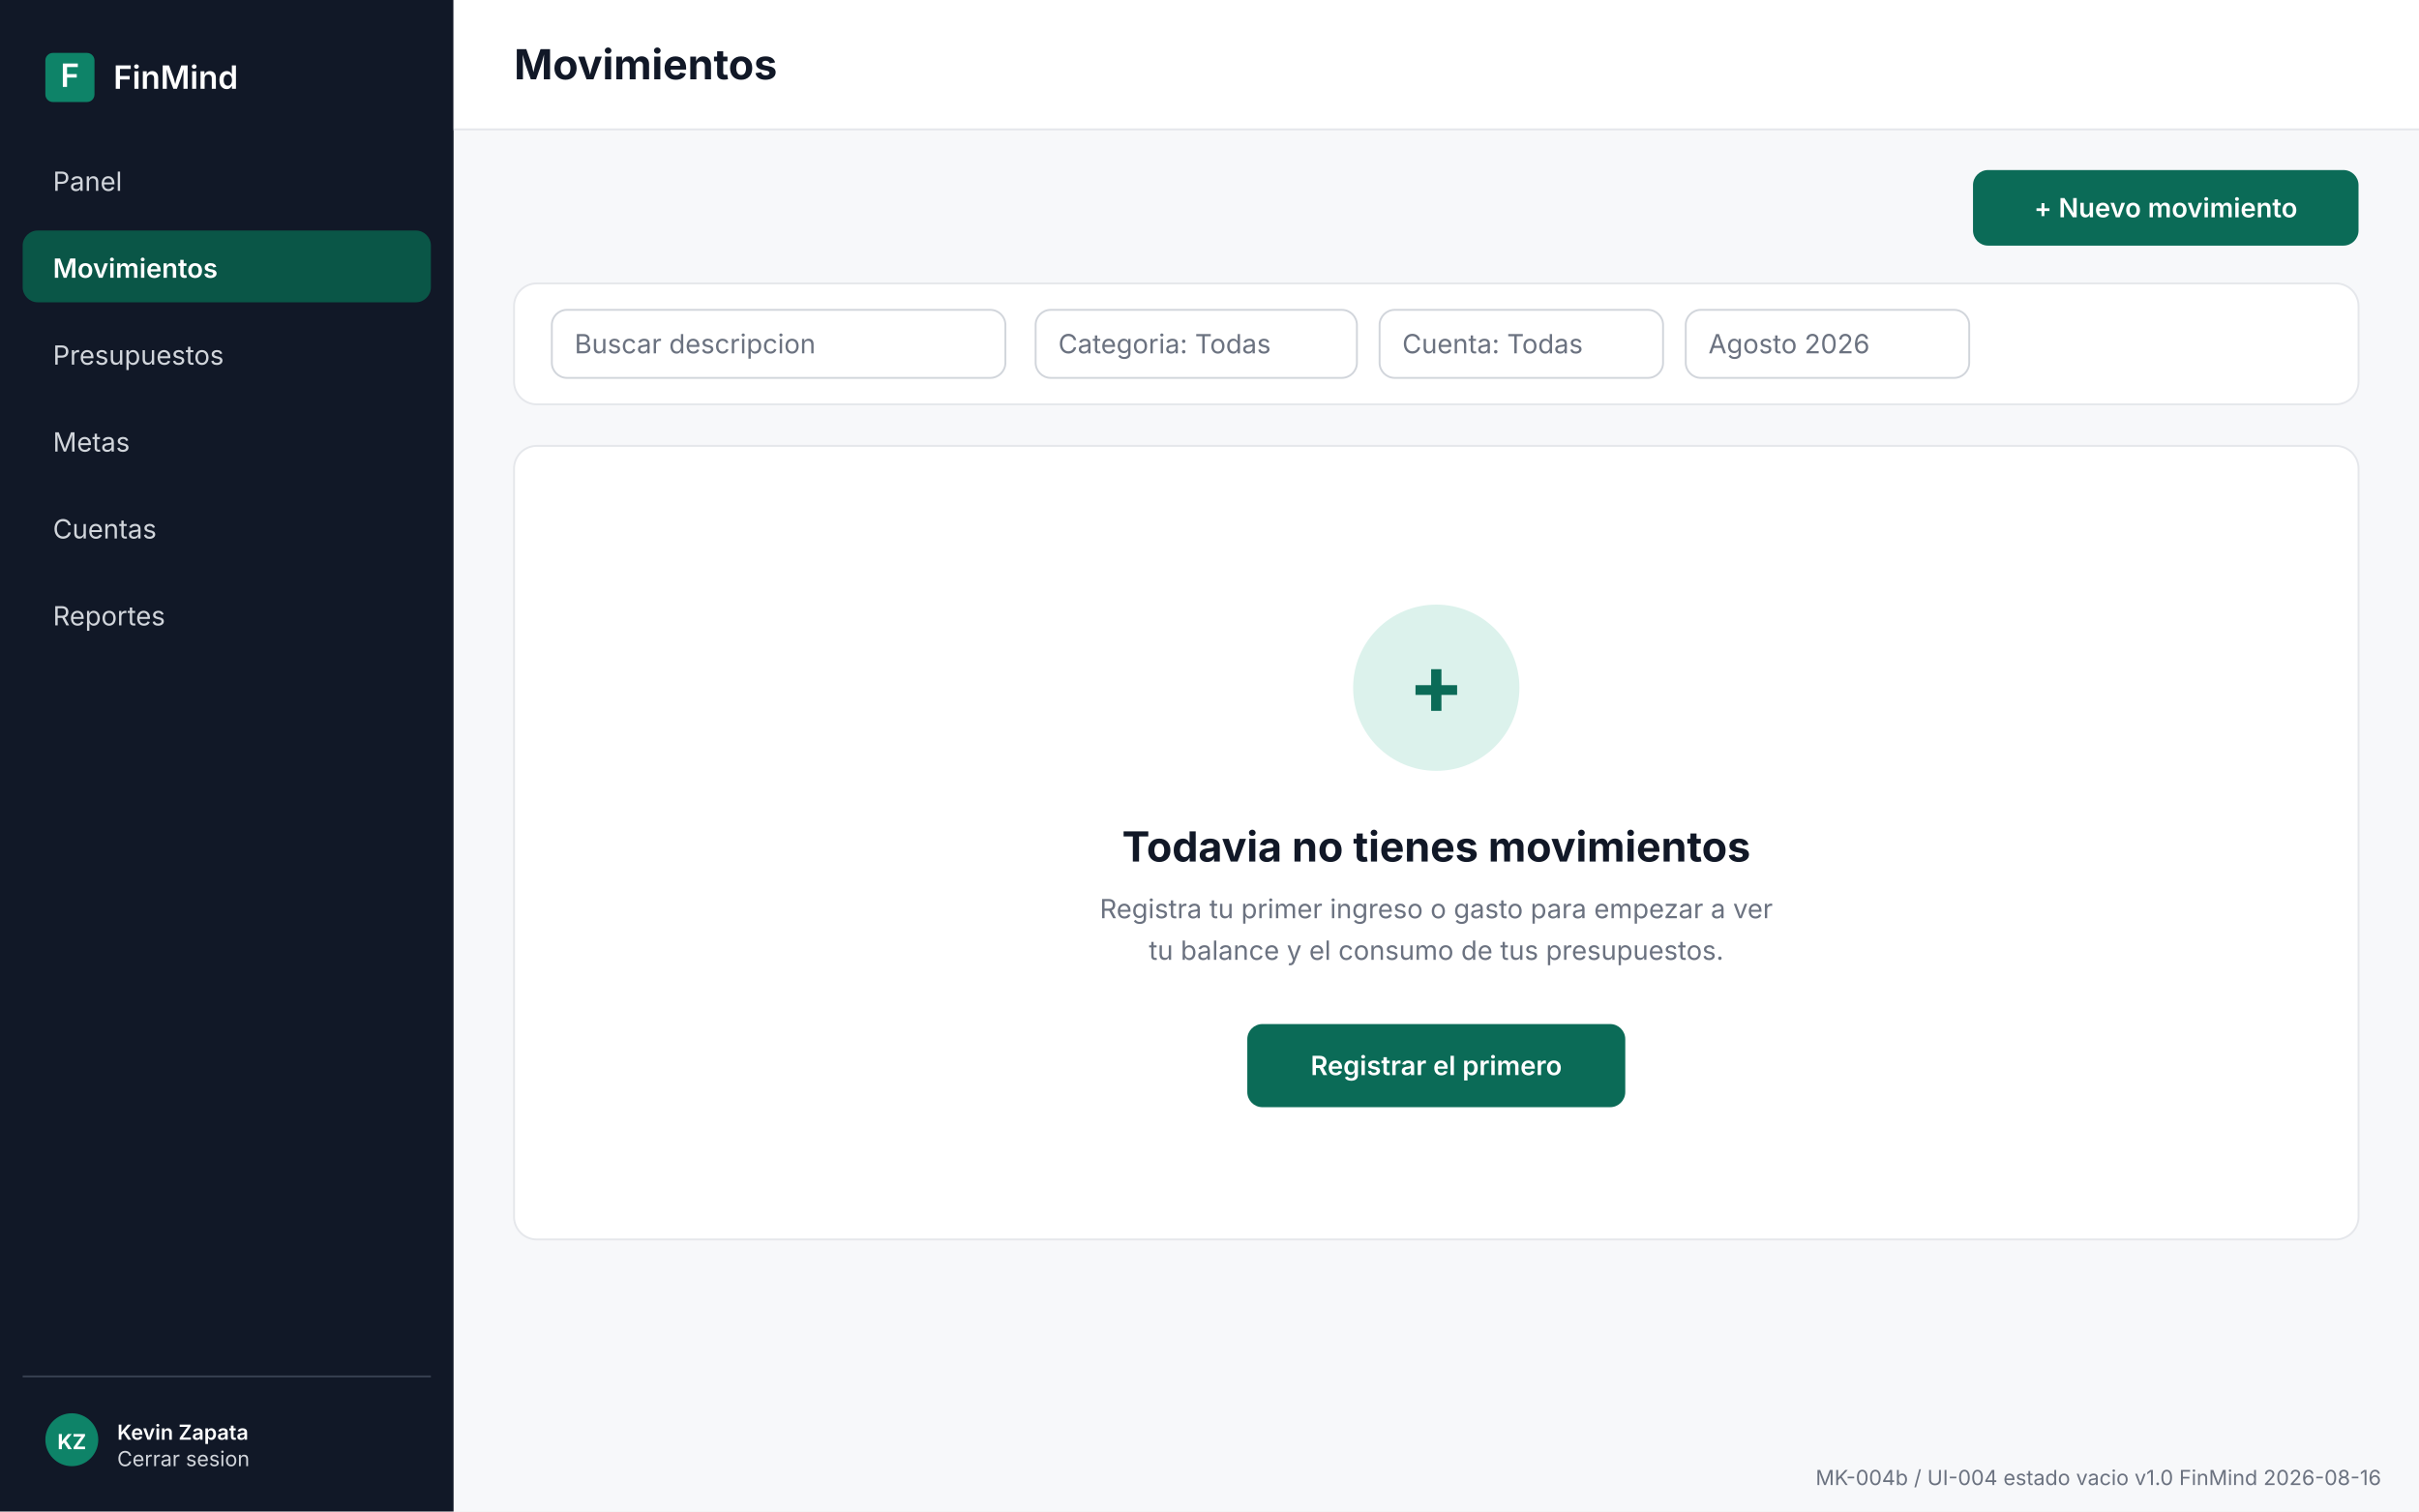
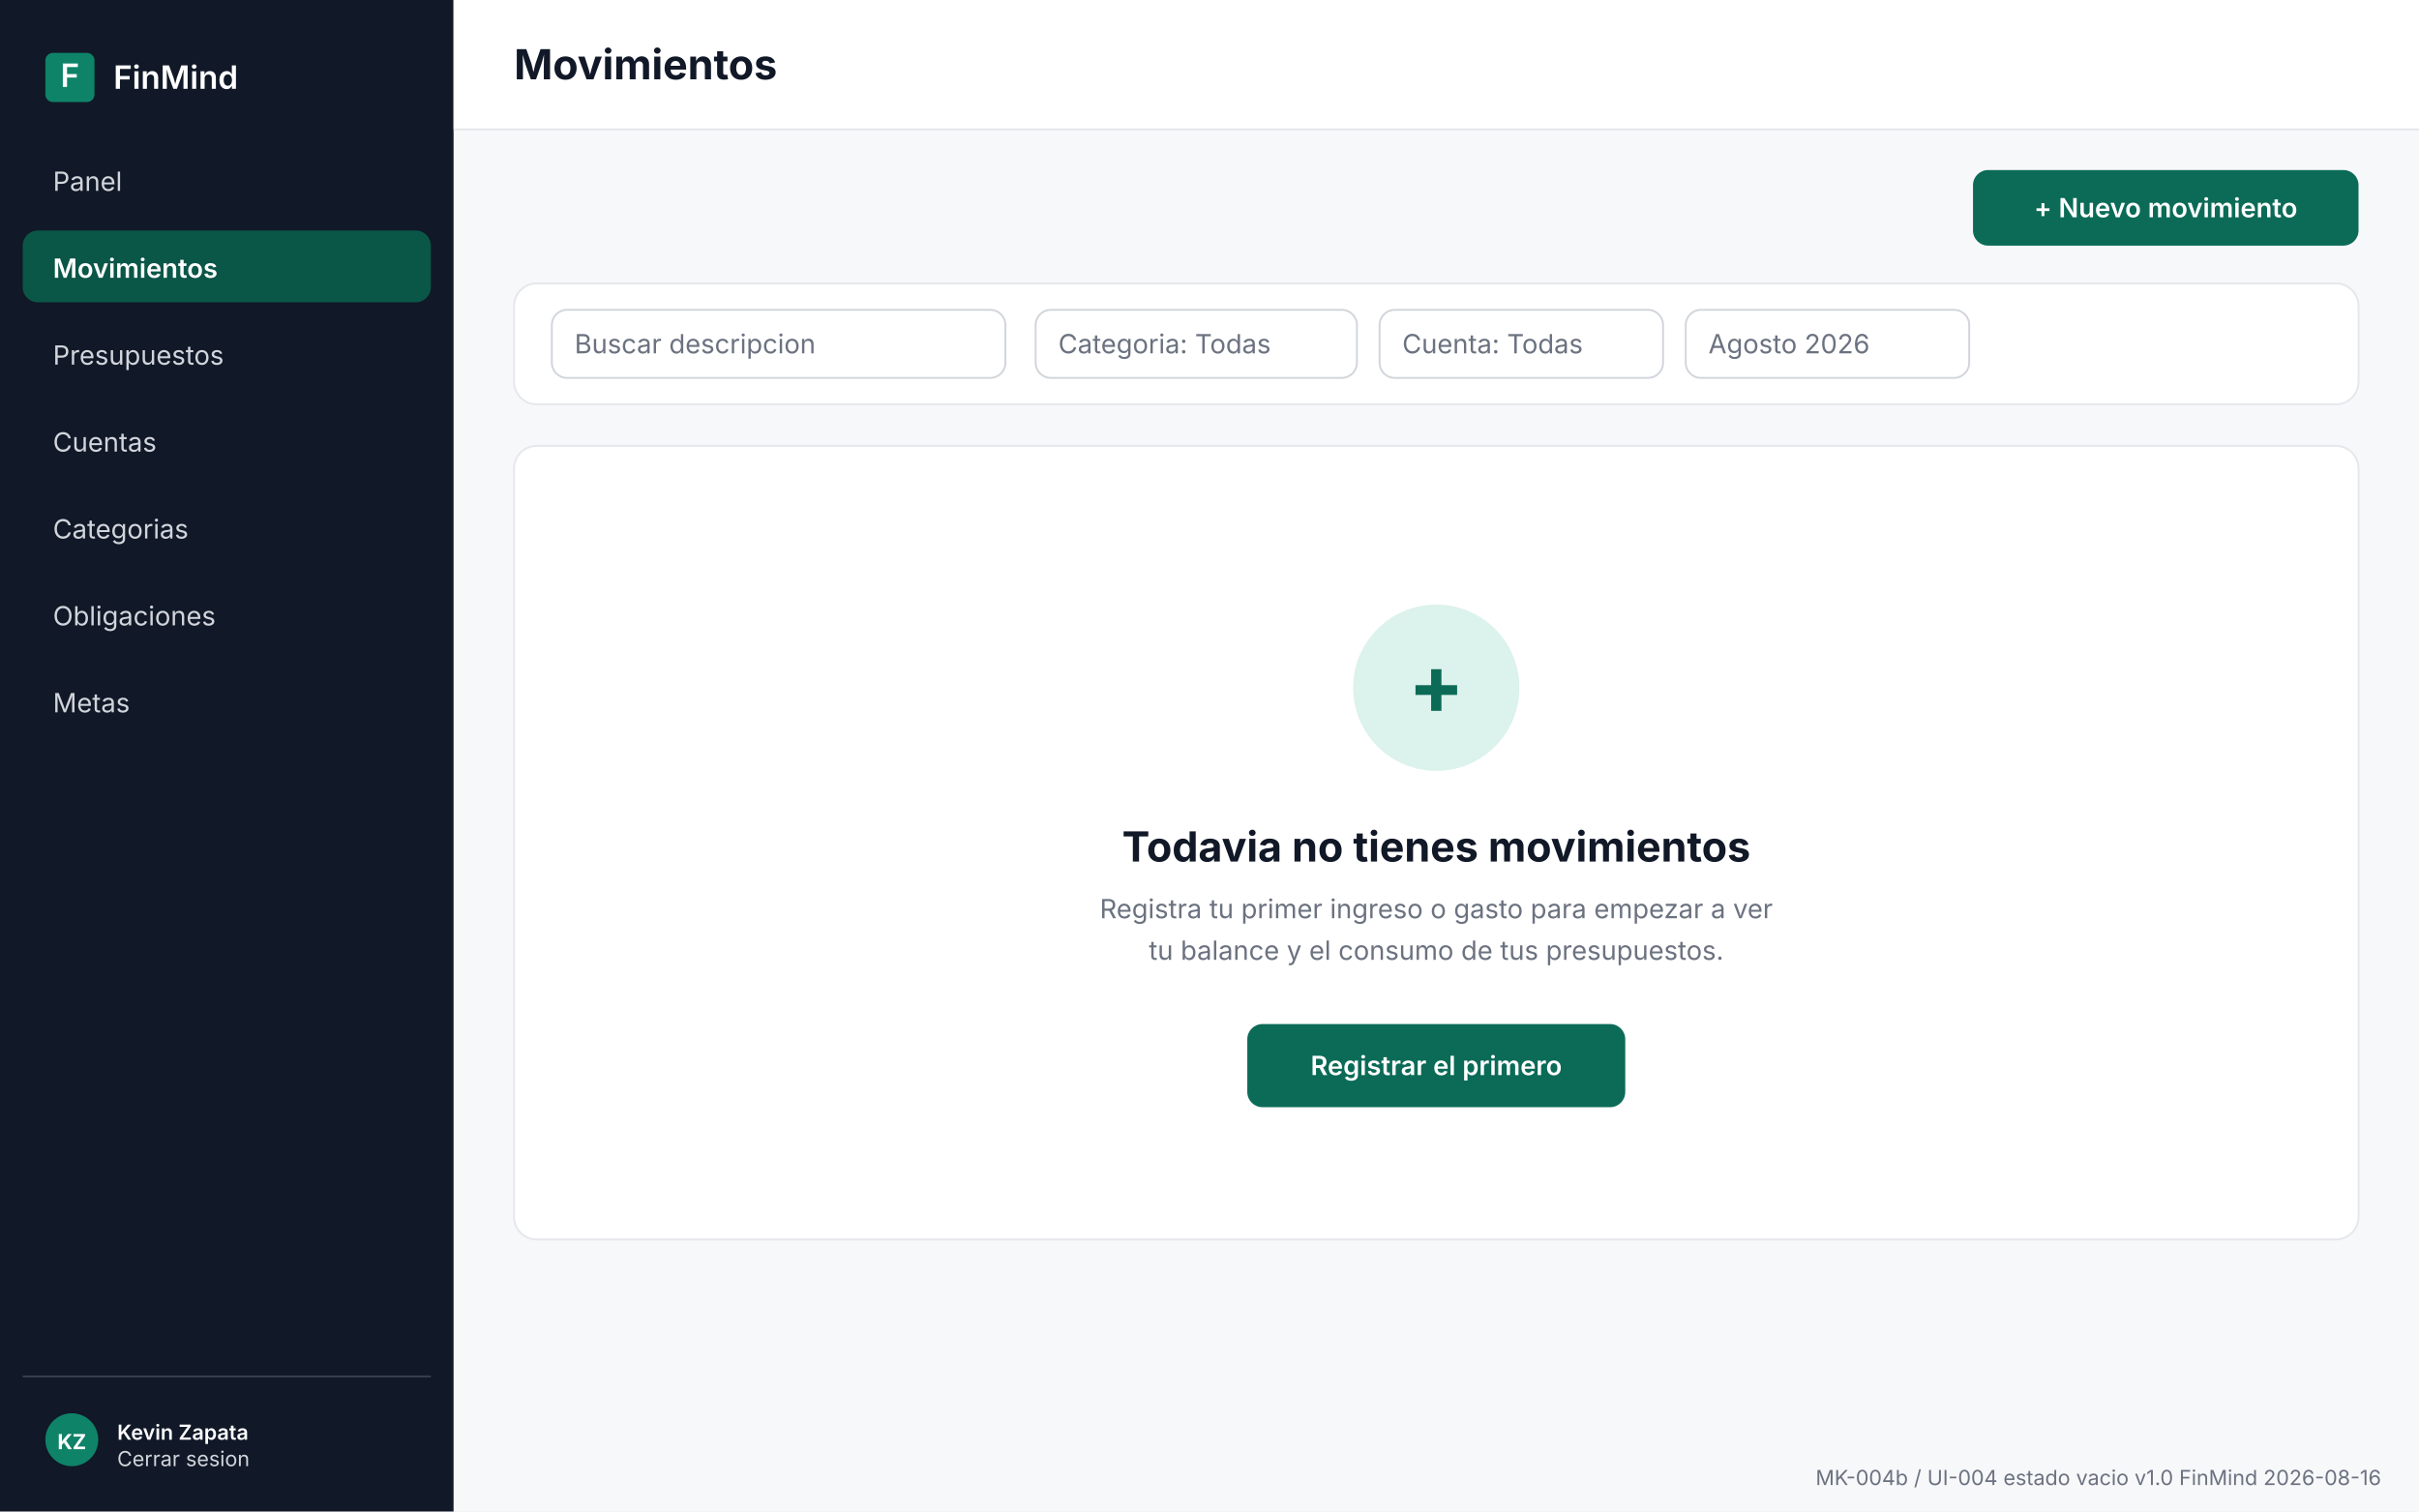
<svg xmlns="http://www.w3.org/2000/svg" viewBox="0 0 1280 800" width="1280" height="800" role="img" aria-labelledby="t d">
  <rect x="0" y="0" width="1280" height="800" rx="0" fill="#F7F8FA" />
  <rect x="0" y="0" width="240" height="800" rx="0" fill="#111827" />
  <rect x="24" y="28" width="26" height="26" rx="4" fill="#0E8368" />
  <text x="37" y="46" font-family="Inter, 'Segoe UI', system-ui, sans-serif" font-size="17" font-weight="600" fill="#FFFFFF" text-anchor="middle">F</text>
  <text x="60" y="47" font-family="Inter, 'Segoe UI', system-ui, sans-serif" font-size="17" font-weight="600" fill="#FFFFFF" text-anchor="start">FinMind</text>
  <text x="28" y="101" font-family="Inter, 'Segoe UI', system-ui, sans-serif" font-size="14" font-weight="400" fill="#D1D5DB" text-anchor="start">Panel</text>
  <rect x="12" y="122" width="216" height="38" rx="8" fill="#0A5647" />
  <text x="28" y="147" font-family="Inter, 'Segoe UI', system-ui, sans-serif" font-size="14" font-weight="600" fill="#FFFFFF" text-anchor="start">Movimientos</text>
  <text x="28" y="193" font-family="Inter, 'Segoe UI', system-ui, sans-serif" font-size="14" font-weight="400" fill="#D1D5DB" text-anchor="start">Presupuestos</text>
-   <text x="28" y="239" font-family="Inter, 'Segoe UI', system-ui, sans-serif" font-size="14" font-weight="400" fill="#D1D5DB" text-anchor="start">Metas</text>
-   <text x="28" y="285" font-family="Inter, 'Segoe UI', system-ui, sans-serif" font-size="14" font-weight="400" fill="#D1D5DB" text-anchor="start">Cuentas</text>
-   <text x="28" y="331" font-family="Inter, 'Segoe UI', system-ui, sans-serif" font-size="14" font-weight="400" fill="#D1D5DB" text-anchor="start">Reportes</text>
+   <text x="28" y="239" font-family="Inter, 'Segoe UI', system-ui, sans-serif" font-size="14" font-weight="400" fill="#D1D5DB" text-anchor="start">Cuentas</text>
+   <text x="28" y="285" font-family="Inter, 'Segoe UI', system-ui, sans-serif" font-size="14" font-weight="400" fill="#D1D5DB" text-anchor="start">Categorias</text>
+   <text x="28" y="331" font-family="Inter, 'Segoe UI', system-ui, sans-serif" font-size="14" font-weight="400" fill="#D1D5DB" text-anchor="start">Obligaciones</text>
+   <text x="28" y="377" font-family="Inter, 'Segoe UI', system-ui, sans-serif" font-size="14" font-weight="400" fill="#D1D5DB" text-anchor="start">Metas</text>
  <rect x="12" y="728" width="216" height="1" rx="0" fill="#374151" />
  <rect x="24" y="748" width="28" height="28" rx="14" fill="#0E8368" />
  <text x="38" y="767" font-family="Inter, 'Segoe UI', system-ui, sans-serif" font-size="11" font-weight="700" fill="#FFFFFF" text-anchor="middle">KZ</text>
  <text x="62" y="762" font-family="Inter, 'Segoe UI', system-ui, sans-serif" font-size="11" font-weight="600" fill="#FFFFFF" text-anchor="start">Kevin Zapata</text>
  <text x="62" y="776" font-family="Inter, 'Segoe UI', system-ui, sans-serif" font-size="11" font-weight="400" fill="#D1D5DB" text-anchor="start">Cerrar sesion</text>
  <rect x="240" y="0" width="1040" height="68" rx="0" fill="#FFFFFF" />
  <rect x="240" y="68" width="1040" height="1" rx="0" fill="#E5E7EB" />
  <text x="272" y="42" font-family="Inter, 'Segoe UI', system-ui, sans-serif" font-size="22" font-weight="700" fill="#111827" text-anchor="start">Movimientos</text>
  <rect x="1044" y="90" width="204" height="40" rx="8" fill="#0B6B57" />
  <text x="1146.0" y="115.0" font-family="Inter, 'Segoe UI', system-ui, sans-serif" font-size="14" font-weight="600" fill="#FFFFFF" text-anchor="middle">+ Nuevo movimiento</text>
  <rect x="272" y="150" width="976" height="64" rx="12" fill="#FFFFFF" stroke="#E5E7EB" stroke-width="1" />
  <rect x="292" y="164" width="240" height="36" rx="8" fill="#FFFFFF" stroke="#D1D5DB" stroke-width="1" />
  <text x="304" y="187" font-family="Inter, 'Segoe UI', system-ui, sans-serif" font-size="14" font-weight="400" fill="#6B7280" text-anchor="start">Buscar descripcion</text>
  <rect x="548" y="164" width="170" height="36" rx="8" fill="#FFFFFF" stroke="#D1D5DB" stroke-width="1" />
  <text x="560" y="187" font-family="Inter, 'Segoe UI', system-ui, sans-serif" font-size="14" font-weight="400" fill="#6B7280" text-anchor="start">Categoria: Todas</text>
  <rect x="730" y="164" width="150" height="36" rx="8" fill="#FFFFFF" stroke="#D1D5DB" stroke-width="1" />
  <text x="742" y="187" font-family="Inter, 'Segoe UI', system-ui, sans-serif" font-size="14" font-weight="400" fill="#6B7280" text-anchor="start">Cuenta: Todas</text>
  <rect x="892" y="164" width="150" height="36" rx="8" fill="#FFFFFF" stroke="#D1D5DB" stroke-width="1" />
  <text x="904" y="187" font-family="Inter, 'Segoe UI', system-ui, sans-serif" font-size="14" font-weight="400" fill="#6B7280" text-anchor="start">Agosto 2026</text>
  <rect x="272" y="236" width="976" height="420" rx="12" fill="#FFFFFF" stroke="#E5E7EB" stroke-width="1" />
  <rect x="716" y="320" width="88" height="88" rx="44" fill="#DCF2EC" />
  <text x="760" y="378" font-family="Inter, 'Segoe UI', system-ui, sans-serif" font-size="44" font-weight="700" fill="#0B6B57" text-anchor="middle">+</text>
  <text x="760" y="456" font-family="Inter, 'Segoe UI', system-ui, sans-serif" font-size="22" font-weight="700" fill="#111827" text-anchor="middle">Todavia no tienes movimientos</text>
  <text x="760" y="486" font-family="Inter, 'Segoe UI', system-ui, sans-serif" font-size="14" font-weight="400" fill="#6B7280" text-anchor="middle">Registra tu primer ingreso o gasto para empezar a ver</text>
  <text x="760" y="508" font-family="Inter, 'Segoe UI', system-ui, sans-serif" font-size="14" font-weight="400" fill="#6B7280" text-anchor="middle">tu balance y el consumo de tus presupuestos.</text>
  <rect x="660" y="542" width="200" height="44" rx="8" fill="#0B6B57" />
  <text x="760.0" y="569.0" font-family="Inter, 'Segoe UI', system-ui, sans-serif" font-size="14" font-weight="600" fill="#FFFFFF" text-anchor="middle">Registrar el primero</text>
  <text x="1260" y="786" font-family="Inter, 'Segoe UI', system-ui, sans-serif" font-size="11" font-weight="400" fill="#6B7280" text-anchor="end">MK-004b / UI-004 estado vacio  v1.0  FinMind  2026-08-16</text>
</svg>
